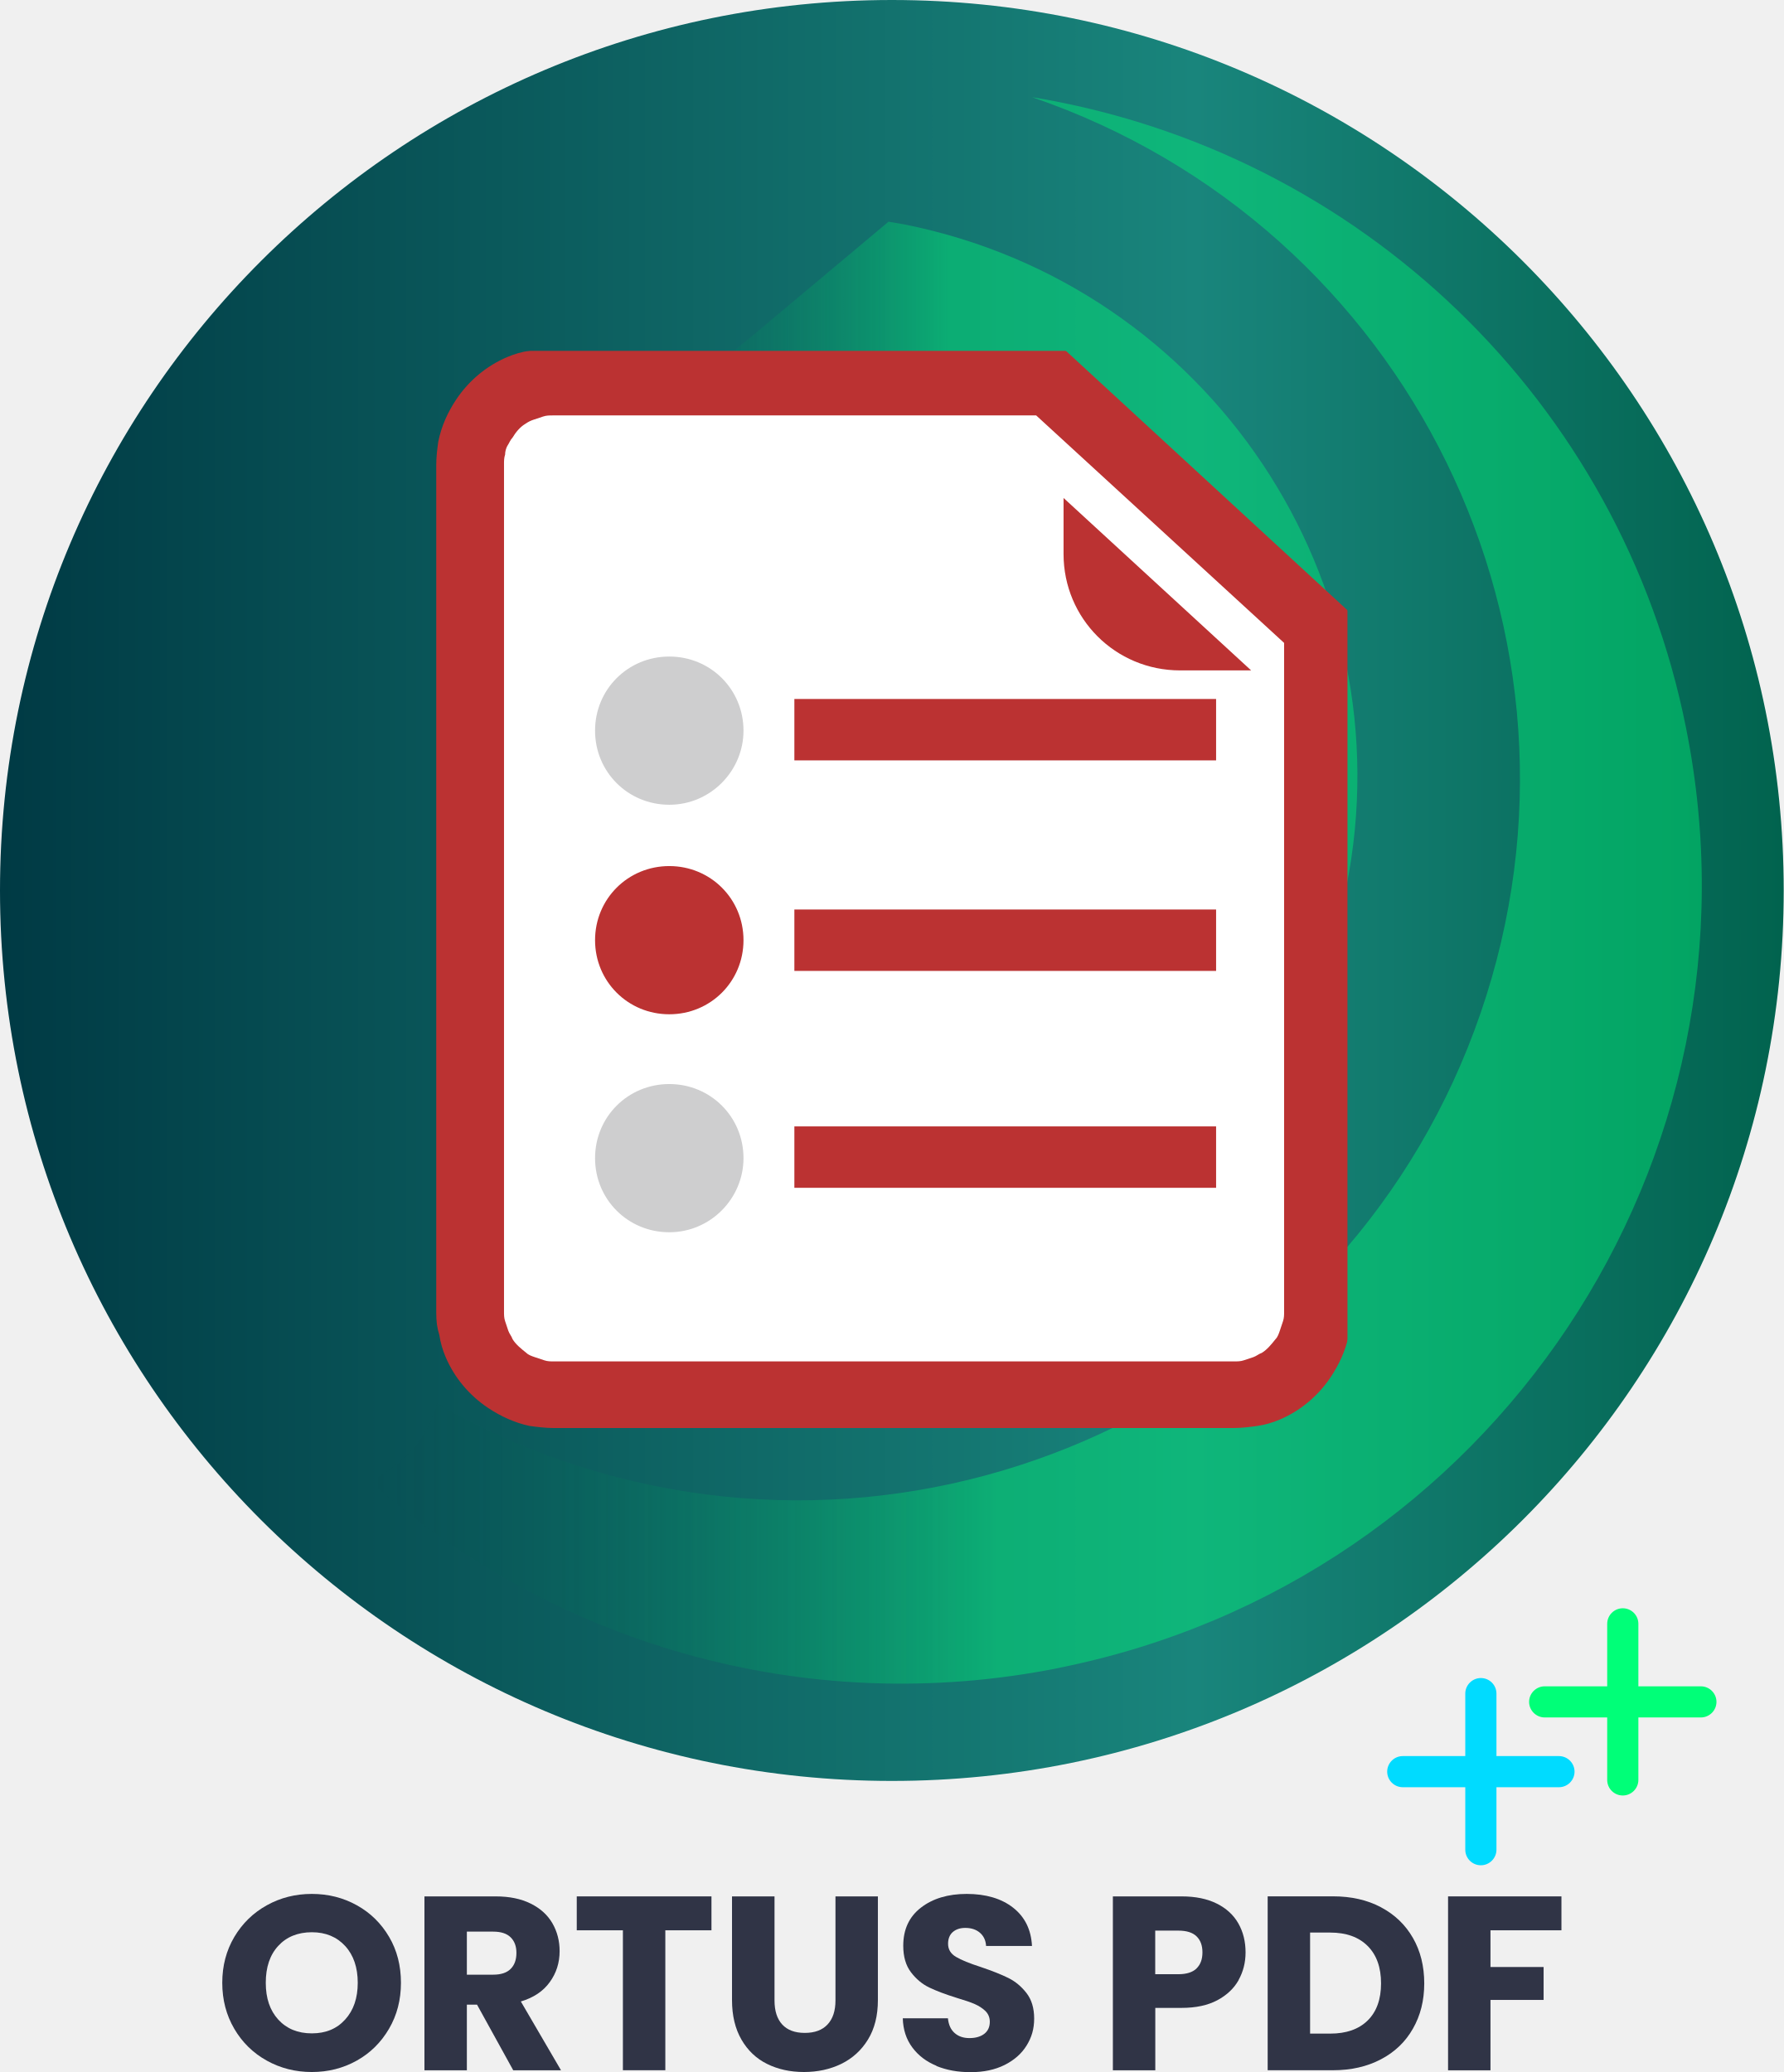
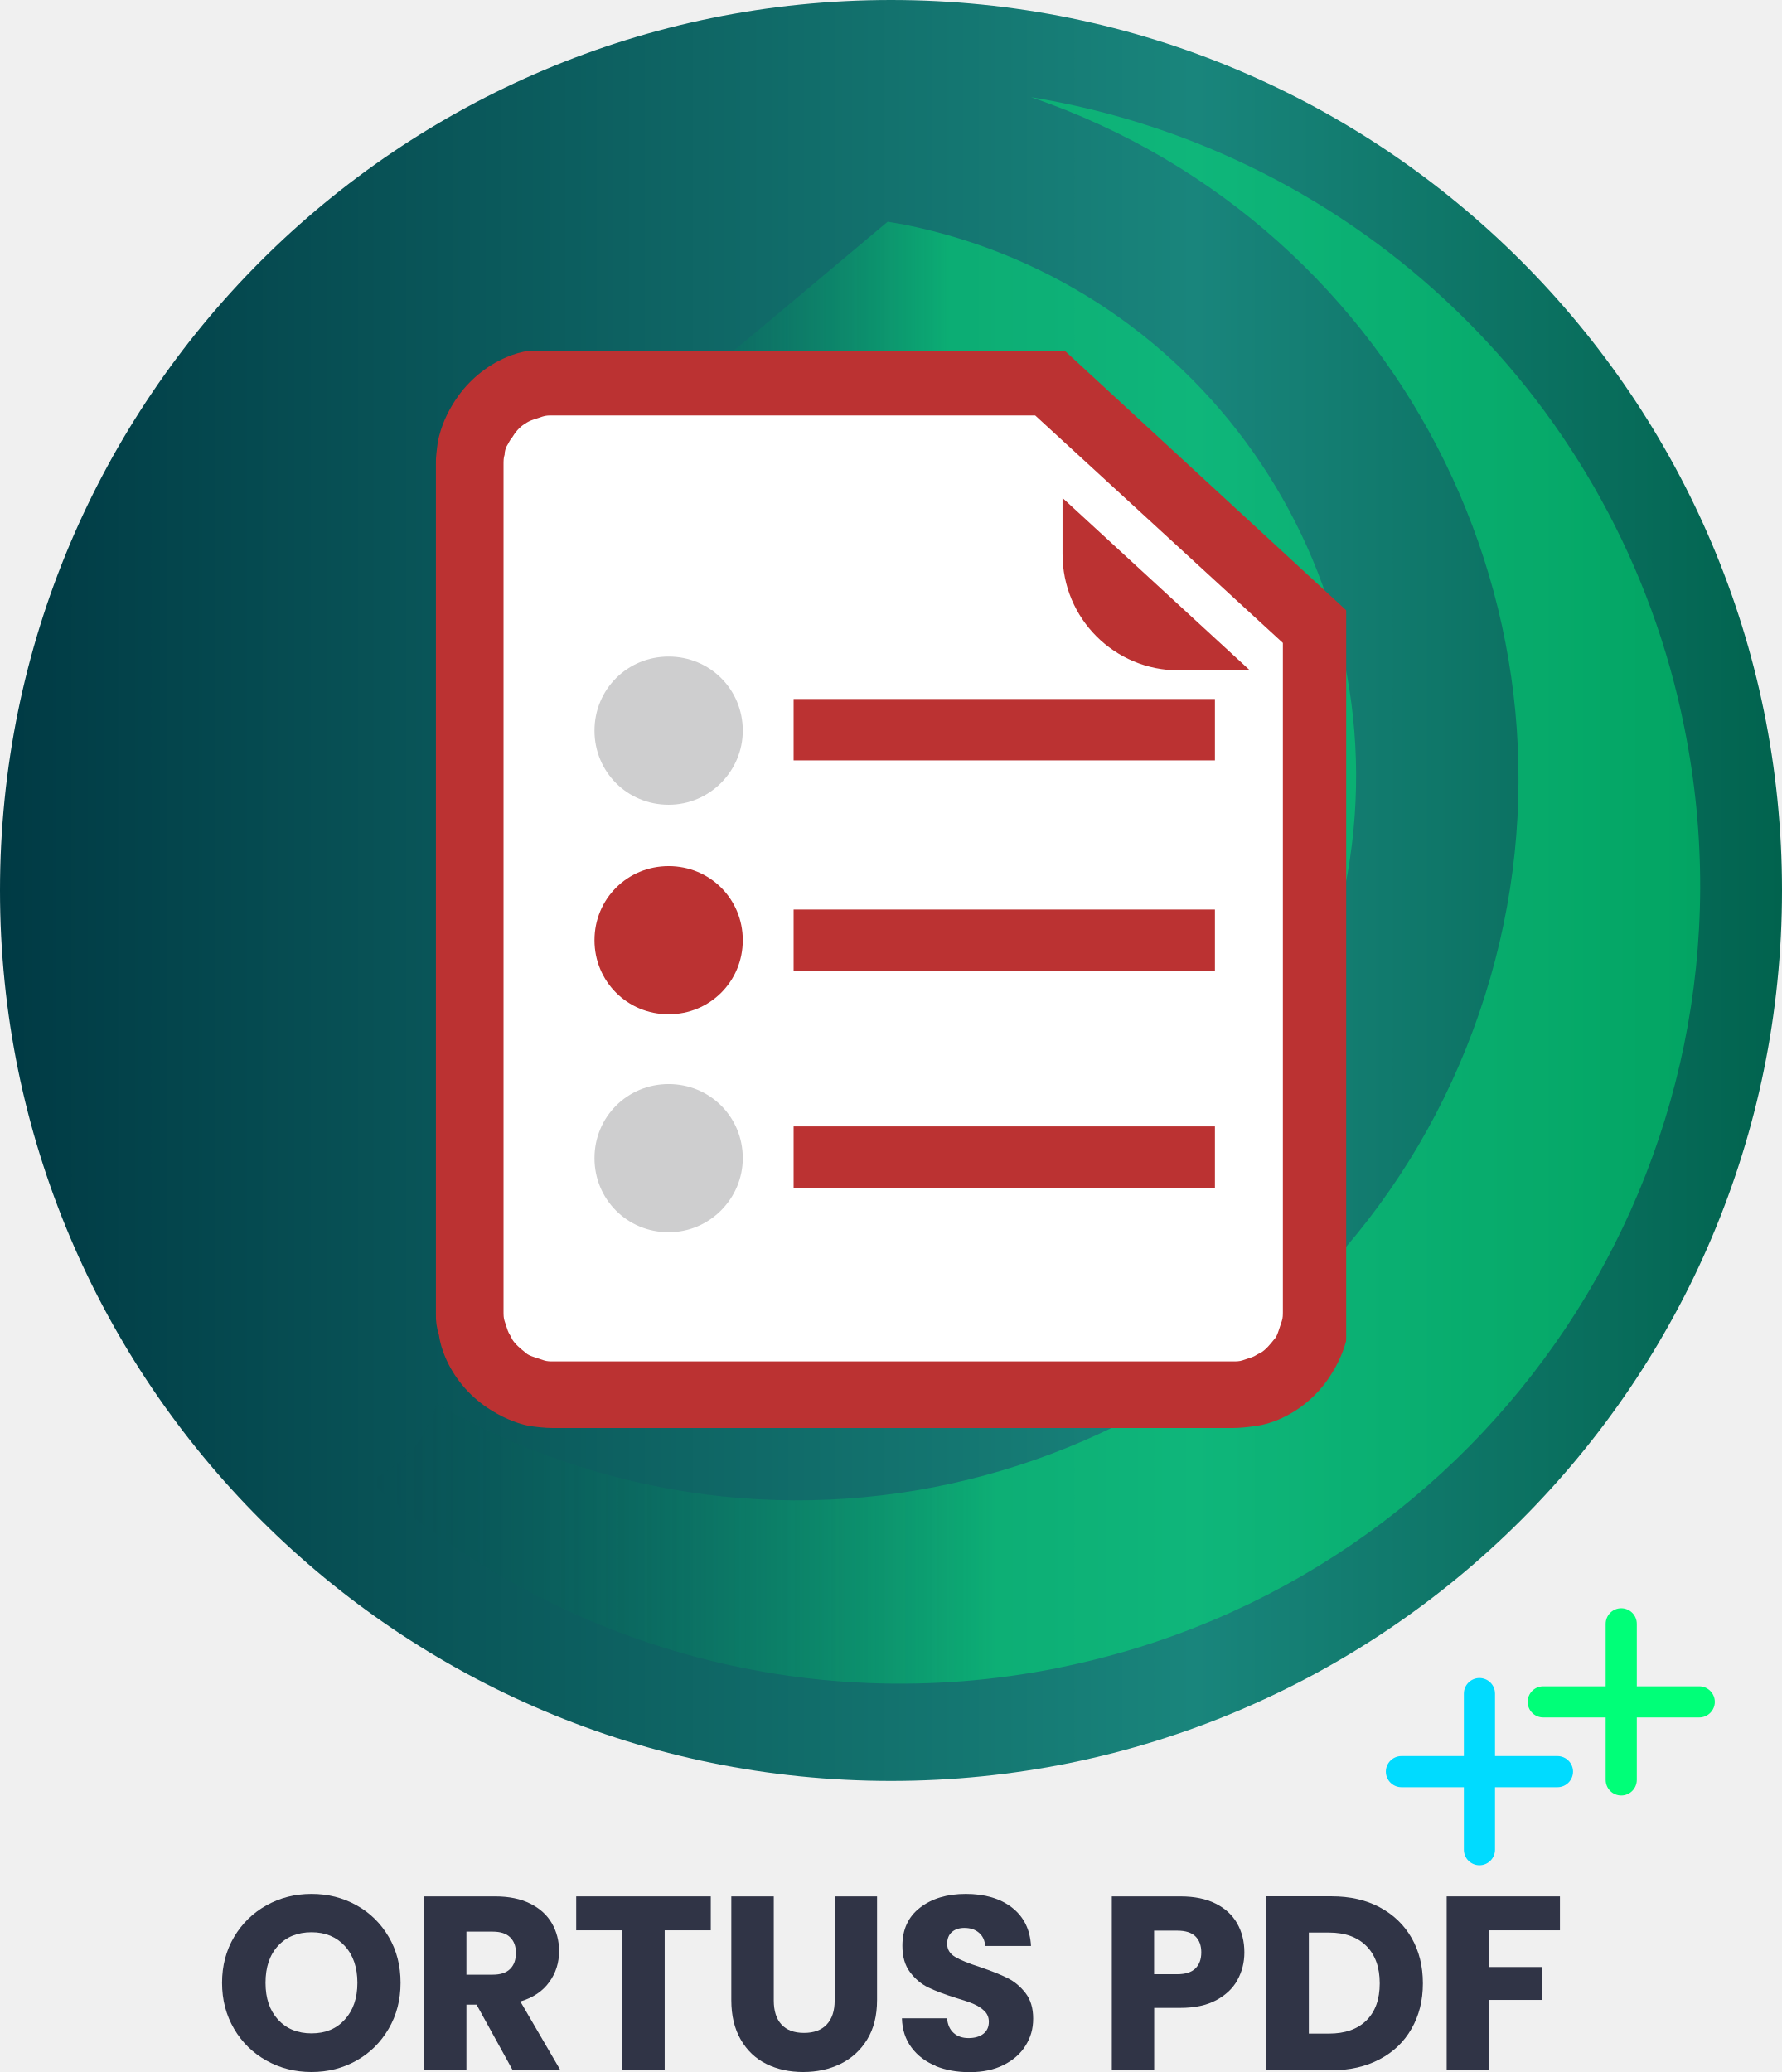
- <svg xmlns="http://www.w3.org/2000/svg" width="315" height="366" viewBox="0 0 315 366" fill="none">
-   <g clip-path="url(#clip0_1054_9659)">
-     <path d="M315 157.293C315 70.422 244.485 0 157.5 0C70.515 0 0 70.422 0 157.293C0 244.163 70.515 314.586 157.5 314.586C244.485 314.586 315 244.163 315 157.293Z" fill="url(#paint0_linear_1054_9659)" />
+ <svg xmlns="http://www.w3.org/2000/svg" width="516" height="600" viewBox="0 0 516 600" fill="none">
+   <g clip-path="url(#clip0_1054_9603)">
+     <path d="M516 257.857C516 115.447 400.489 0 258 0C115.511 0 0 115.447 0 257.857C0 400.268 115.511 515.714 258 515.714C400.489 515.714 516 400.268 516 257.857Z" fill="url(#paint0_linear_1054_9603)" />
    <g opacity="0.4">
-       <path d="M131.766 60.235L156.898 39.172H156.966C157.856 39.309 158.733 39.459 159.623 39.623C213.584 50.36 248.535 102.814 237.771 156.622C227.115 209.992 175.537 244.719 122.22 234.94C133.725 232.328 144.777 227.048 154.446 218.978C186.809 191.855 191.055 143.642 163.869 111.294C148.283 92.761 125.795 83.487 103.334 84.034L131.766 60.208V60.235Z" fill="url(#paint1_linear_1054_9659)" />
-       <path d="M187.069 294.615C141.791 303.697 97.212 290.047 65.191 261.556C67.054 260.749 68.848 259.696 70.492 258.301C73.833 255.497 76.107 251.845 77.216 247.947C84.215 251.968 91.638 255.388 99.444 258.068C166.087 280.951 238.619 245.499 261.464 178.971C284.377 112.415 248.878 39.978 182.262 17.164C240.277 26.697 286.294 71.081 297.744 128.541C313.11 204.931 263.559 279.255 187.069 294.601V294.615Z" fill="url(#paint2_linear_1054_9659)" />
+       <path d="M215.845 98.749L257.013 64.219H257.125C258.583 64.443 260.019 64.69 261.477 64.959C349.871 82.56 407.124 168.55 389.49 256.76C372.036 344.252 287.547 401.182 200.208 385.15C219.053 380.867 237.158 372.212 252.997 358.983C306.011 314.52 312.965 235.481 268.432 182.452C242.901 152.07 206.064 136.867 169.271 137.764L215.845 98.704V98.749Z" fill="url(#paint1_linear_1054_9603)" />
+       <path d="M306.437 482.978C232.267 497.867 159.242 475.489 106.79 428.783C109.841 427.46 112.78 425.734 115.472 423.447C120.946 418.85 124.67 412.864 126.487 406.473C137.951 413.065 150.111 418.671 162.899 423.066C272.067 460.578 390.881 402.46 428.302 293.397C465.836 184.29 407.685 65.541 298.562 28.141C393.596 43.769 468.977 116.53 487.732 210.726C512.904 335.955 431.735 457.798 306.437 482.956V482.978Z" fill="url(#paint2_linear_1054_9603)" />
    </g>
-     <path d="M275.31 310.197H264.272V299.159C264.272 297.641 263.039 296.41 261.519 296.41C259.999 296.41 258.766 297.655 258.766 299.159V310.197H247.727C246.207 310.197 244.975 311.442 244.975 312.946C244.975 314.451 246.207 315.696 247.727 315.696H258.766V326.733C258.766 328.252 259.999 329.483 261.519 329.483C263.039 329.483 264.272 328.238 264.272 326.733V315.696H275.31C276.831 315.696 278.063 314.451 278.063 312.946C278.063 311.442 276.831 310.197 275.31 310.197Z" fill="#00DBFF" />
-     <path d="M300.374 297.873H289.335V286.835C289.335 285.317 288.103 284.086 286.582 284.086C285.062 284.086 283.83 285.331 283.83 286.835V297.873H272.791C271.271 297.873 270.038 299.118 270.038 300.622C270.038 302.127 271.271 303.371 272.791 303.371H283.83V314.409C283.83 315.927 285.062 317.158 286.582 317.158C288.103 317.158 289.335 315.914 289.335 314.409V303.371H300.374C301.894 303.371 303.127 302.127 303.127 300.622C303.127 299.118 301.894 297.873 300.374 297.873Z" fill="#00FF78" />
-     <path d="M47.113 363.991C44.703 362.651 42.785 360.777 41.375 358.369C39.964 355.962 39.252 353.254 39.252 350.245C39.252 347.236 39.964 344.541 41.375 342.148C42.799 339.754 44.703 337.894 47.113 336.554C49.524 335.213 52.167 334.543 55.07 334.543C57.974 334.543 60.617 335.213 63.028 336.554C65.438 337.894 67.328 339.768 68.725 342.148C70.122 344.528 70.807 347.236 70.807 350.245C70.807 353.254 70.108 355.962 68.698 358.369C67.287 360.777 65.397 362.651 63 363.991C60.603 365.331 57.96 366.002 55.07 366.002C52.181 366.002 49.524 365.331 47.113 363.991ZM60.96 356.728C62.439 355.1 63.178 352.939 63.178 350.245C63.178 347.55 62.439 345.362 60.96 343.748C59.48 342.134 57.522 341.313 55.07 341.313C52.619 341.313 50.606 342.12 49.14 343.721C47.661 345.321 46.935 347.496 46.935 350.245C46.935 352.994 47.675 355.128 49.14 356.742C50.619 358.356 52.592 359.176 55.07 359.176C57.549 359.176 59.494 358.356 60.96 356.728Z" fill="#303446" />
-     <path d="M90.638 365.7L84.242 354.102H82.448V365.7H74.957V334.98H87.529C89.953 334.98 92.021 335.404 93.72 336.252C95.431 337.1 96.705 338.263 97.554 339.727C98.403 341.204 98.828 342.845 98.828 344.651C98.828 346.689 98.253 348.521 97.089 350.122C95.938 351.722 94.24 352.871 91.98 353.541L99.075 365.7H90.624H90.638ZM82.448 348.809H87.091C88.46 348.809 89.488 348.48 90.172 347.796C90.857 347.126 91.2 346.182 91.2 344.951C91.2 343.789 90.857 342.872 90.172 342.202C89.488 341.532 88.46 341.204 87.091 341.204H82.448V348.822V348.809Z" fill="#303446" />
-     <path d="M125.644 334.98V340.971H117.495V365.687H110.004V340.971H101.855V334.98H125.644Z" fill="#303446" />
-     <path d="M136.779 334.98V353.363C136.779 355.196 137.231 356.619 138.135 357.603C139.038 358.588 140.367 359.094 142.12 359.094C143.873 359.094 145.215 358.602 146.146 357.603C147.078 356.605 147.543 355.196 147.543 353.363V334.98H155.035V353.308C155.035 356.058 154.446 358.369 153.282 360.27C152.118 362.172 150.543 363.594 148.571 364.565C146.598 365.523 144.393 366.001 141.983 366.001C139.573 366.001 137.381 365.523 135.478 364.579C133.56 363.635 132.054 362.199 130.944 360.284C129.835 358.369 129.273 356.044 129.273 353.308V334.98H136.765H136.779Z" fill="#303446" />
-     <path d="M165.389 364.907C163.608 364.182 162.184 363.102 161.116 361.666C160.047 360.23 159.486 358.52 159.431 356.509H167.402C167.512 357.645 167.909 358.52 168.58 359.108C169.251 359.71 170.127 360.011 171.209 360.011C172.291 360.011 173.195 359.751 173.839 359.245C174.483 358.739 174.798 358.027 174.798 357.125C174.798 356.372 174.537 355.743 174.031 355.237C173.524 354.745 172.894 354.335 172.154 354.006C171.415 353.678 170.347 353.322 168.977 352.912C166.991 352.297 165.375 351.681 164.115 351.079C162.855 350.477 161.773 349.561 160.869 348.371C159.965 347.181 159.513 345.622 159.513 343.693C159.513 340.835 160.54 338.592 162.622 336.978C164.704 335.364 167.402 334.543 170.73 334.543C174.058 334.543 176.852 335.35 178.92 336.978C180.988 338.605 182.097 340.848 182.248 343.734H174.14C174.085 342.75 173.716 341.97 173.045 341.395C172.374 340.821 171.511 340.547 170.456 340.547C169.552 340.547 168.826 340.794 168.265 341.272C167.717 341.751 167.429 342.449 167.429 343.351C167.429 344.336 167.895 345.116 168.826 345.663C169.758 346.224 171.223 346.812 173.209 347.455C175.195 348.125 176.811 348.768 178.057 349.383C179.304 349.999 180.372 350.888 181.276 352.05C182.18 353.213 182.632 354.717 182.632 356.564C182.632 358.41 182.18 359.901 181.289 361.337C180.399 362.774 179.098 363.909 177.414 364.757C175.715 365.605 173.716 366.029 171.415 366.029C169.114 366.029 167.155 365.66 165.361 364.935L165.389 364.907Z" fill="#303446" />
-     <path d="M218.747 349.752C217.925 351.23 216.665 352.419 214.981 353.322C213.282 354.225 211.187 354.676 208.667 354.676H204.024V365.7H196.533V334.98H208.667C211.119 334.98 213.187 335.404 214.885 336.252C216.583 337.1 217.843 338.263 218.692 339.754C219.541 341.245 219.966 342.955 219.966 344.869C219.966 346.647 219.555 348.275 218.733 349.752H218.747ZM211.297 347.714C211.995 347.044 212.351 346.1 212.351 344.869C212.351 343.638 211.995 342.695 211.297 342.024C210.598 341.354 209.53 341.026 208.092 341.026H204.011V348.727H208.092C209.516 348.727 210.584 348.398 211.297 347.728V347.714Z" fill="#303446" />
-     <path d="M243.892 336.911C246.316 338.197 248.193 340.002 249.521 342.314C250.85 344.625 251.521 347.306 251.521 350.342C251.521 353.379 250.85 356.019 249.521 358.344C248.193 360.683 246.303 362.488 243.865 363.76C241.427 365.046 238.606 365.689 235.387 365.689H223.869V334.969H235.387C238.633 334.969 241.454 335.612 243.878 336.897L243.892 336.911ZM241.523 356.908C243.098 355.362 243.892 353.174 243.892 350.342C243.892 347.511 243.098 345.309 241.523 343.736C239.948 342.163 237.743 341.37 234.908 341.37H231.361V359.219H234.908C237.743 359.219 239.948 358.453 241.523 356.908Z" fill="#303446" />
-     <path d="M275.749 334.98V340.971H263.217V347.454H272.599V353.267H263.217V365.7H255.726V334.98H275.749Z" fill="#303446" />
-     <mask id="mask0_1054_9659" style="mask-type:luminance" maskUnits="userSpaceOnUse" x="77" y="61" width="161" height="192">
-       <path d="M237.962 61.973H77.024V252.612H237.962V61.973Z" fill="white" />
+     <path d="M450.984 508.516H432.902V490.421C432.902 487.932 430.882 485.914 428.392 485.914C425.902 485.914 423.883 487.954 423.883 490.421V508.516H405.8C403.31 508.516 401.291 510.556 401.291 513.023C401.291 515.489 403.31 517.53 405.8 517.53H423.883V535.624C423.883 538.113 425.902 540.131 428.392 540.131C430.882 540.131 432.902 538.091 432.902 535.624V517.53H450.984C453.474 517.53 455.493 515.489 455.493 513.023C455.493 510.556 453.474 508.516 450.984 508.516Z" fill="#00DBFF" />
+     <path d="M492.04 488.313H473.957V470.218C473.957 467.729 471.938 465.711 469.448 465.711C466.958 465.711 464.939 467.751 464.939 470.218V488.313H446.856C444.366 488.313 442.347 490.353 442.347 492.82C442.347 495.286 444.366 497.326 446.856 497.326H464.939V515.421C464.939 517.91 466.958 519.928 469.448 519.928C471.938 519.928 473.957 517.888 473.957 515.421V497.326H492.04C494.53 497.326 496.549 495.286 496.549 492.82C496.549 490.353 494.53 488.313 492.04 488.313Z" fill="#00FF78" />
+     <path d="M77.175 596.705C73.227 594.508 70.086 591.436 67.775 587.489C65.465 583.543 64.298 579.104 64.298 574.171C64.298 569.238 65.465 564.82 67.775 560.897C70.109 556.973 73.227 553.923 77.175 551.726C81.124 549.528 85.454 548.43 90.21 548.43C94.966 548.43 99.296 549.528 103.245 551.726C107.193 553.923 110.289 556.995 112.578 560.897C114.866 564.798 115.988 569.238 115.988 574.171C115.988 579.104 114.843 583.543 112.533 587.489C110.222 591.436 107.126 594.508 103.2 596.705C99.274 598.902 94.944 600.001 90.21 600.001C85.476 600.001 81.124 598.902 77.175 596.705ZM99.857 584.799C102.28 582.131 103.491 578.588 103.491 574.171C103.491 569.753 102.28 566.166 99.857 563.52C97.434 560.874 94.226 559.529 90.21 559.529C86.194 559.529 82.896 560.852 80.496 563.475C78.073 566.099 76.884 569.664 76.884 574.171C76.884 578.677 78.095 582.175 80.496 584.821C82.919 587.467 86.149 588.812 90.21 588.812C94.271 588.812 97.457 587.467 99.857 584.799Z" fill="#303446" />
+     <path d="M148.473 599.509L137.996 580.495H135.057V599.509H122.785V549.148H143.38C147.351 549.148 150.739 549.844 153.521 551.234C156.325 552.624 158.412 554.53 159.803 556.929C161.194 559.351 161.889 562.041 161.889 565.001C161.889 568.342 160.947 571.347 159.04 573.97C157.155 576.593 154.373 578.477 150.672 579.576L162.293 599.509H148.451H148.473ZM135.057 571.817H142.662C144.906 571.817 146.588 571.279 147.71 570.158C148.832 569.059 149.393 567.512 149.393 565.494C149.393 563.588 148.832 562.086 147.71 560.987C146.588 559.889 144.906 559.351 142.662 559.351H135.057V571.84V571.817Z" fill="#303446" />
+     <path d="M205.816 549.148V558.969H192.468V599.487H180.196V558.969H166.847V549.148H205.816Z" fill="#303446" />
+     <path d="M224.056 549.148V579.284C224.056 582.289 224.796 584.621 226.277 586.235C227.758 587.849 229.934 588.679 232.806 588.679C235.677 588.679 237.876 587.872 239.401 586.235C240.927 584.598 241.69 582.289 241.69 579.284V549.148H253.962V579.194C253.962 583.701 252.997 587.491 251.09 590.607C249.183 593.724 246.603 596.056 243.372 597.648C240.142 599.218 236.53 600.002 232.581 600.002C228.633 600.002 225.043 599.218 221.925 597.67C218.784 596.123 216.316 593.769 214.499 590.63C212.682 587.491 211.762 583.679 211.762 579.194V549.148H224.034H224.056Z" fill="#303446" />
+     <path d="M270.922 598.207C268.006 597.019 265.672 595.248 263.923 592.893C262.173 590.539 261.253 587.736 261.163 584.44H274.22C274.4 586.301 275.05 587.736 276.15 588.7C277.249 589.687 278.685 590.18 280.457 590.18C282.229 590.18 283.71 589.754 284.764 588.924C285.819 588.095 286.335 586.929 286.335 585.449C286.335 584.216 285.909 583.184 285.079 582.355C284.248 581.548 283.216 580.875 282.005 580.337C280.794 579.799 279.044 579.216 276.8 578.543C273.547 577.534 270.9 576.525 268.836 575.538C266.772 574.552 264.999 573.049 263.519 571.099C262.038 569.148 261.298 566.592 261.298 563.43C261.298 558.744 262.98 555.067 266.39 552.421C269.8 549.775 274.22 548.43 279.672 548.43C285.123 548.43 289.7 549.753 293.088 552.421C296.475 555.089 298.293 558.766 298.539 563.498H285.258C285.168 561.883 284.563 560.605 283.463 559.663C282.364 558.722 280.951 558.273 279.223 558.273C277.742 558.273 276.553 558.677 275.634 559.461C274.736 560.246 274.265 561.39 274.265 562.87C274.265 564.484 275.028 565.762 276.553 566.659C278.079 567.578 280.479 568.543 283.732 569.596C286.986 570.695 289.633 571.749 291.674 572.758C293.716 573.767 295.466 575.224 296.947 577.13C298.427 579.036 299.168 581.503 299.168 584.53C299.168 587.557 298.427 590.001 296.969 592.355C295.511 594.709 293.379 596.57 290.62 597.961C287.838 599.351 284.563 600.046 280.794 600.046C277.024 600.046 273.816 599.441 270.877 598.252L270.922 598.207Z" fill="#303446" />
+     <path d="M358.328 573.365C356.982 575.786 354.918 577.737 352.159 579.217C349.377 580.697 345.944 581.437 341.816 581.437H334.211V599.509H321.939V549.148H341.816C345.832 549.148 349.22 549.844 352.002 551.234C354.783 552.624 356.847 554.53 358.238 556.974C359.629 559.418 360.325 562.221 360.325 565.36C360.325 568.275 359.652 570.943 358.306 573.365H358.328ZM346.124 570.024C347.268 568.925 347.851 567.378 347.851 565.36C347.851 563.342 347.268 561.795 346.124 560.696C344.979 559.597 343.23 559.059 340.874 559.059H334.188V571.683H340.874C343.207 571.683 344.957 571.145 346.124 570.046V570.024Z" fill="#303446" />
+     <path d="M399.518 552.309C403.489 554.417 406.563 557.376 408.739 561.166C410.915 564.955 412.015 569.35 412.015 574.328C412.015 579.306 410.915 583.633 408.739 587.445C406.563 591.279 403.467 594.239 399.474 596.324C395.48 598.432 390.859 599.486 385.586 599.486H366.719V549.125H385.586C390.903 549.125 395.525 550.179 399.496 552.287L399.518 552.309ZM395.637 585.09C398.217 582.557 399.518 578.969 399.518 574.328C399.518 569.686 398.217 566.076 395.637 563.498C393.057 560.919 389.445 559.619 384.801 559.619H378.991V588.88H384.801C389.445 588.88 393.057 587.624 395.637 585.09Z" fill="#303446" />
+     <path d="M451.701 549.148V558.969H431.174V569.598H446.541V579.127H431.174V599.509H418.902V549.148H451.701Z" fill="#303446" />
+     <mask id="mask0_1054_9603" style="mask-type:luminance" maskUnits="userSpaceOnUse" x="126" y="101" width="264" height="314">
+       <path d="M389.804 101.598H126.173V414.121H389.804V101.598Z" fill="white" />
    </mask>
-     <g mask="url(#mask0_1054_9659)">
-       <path d="M97.609 67.391H185.193L232.347 110.94V231.864C232.347 232.794 232.155 233.916 231.977 234.86C231.607 236.733 230.854 238.416 229.731 240.098C228.047 242.533 225.992 244.215 223.363 245.337C222.431 245.706 221.486 246.089 220.555 246.267C219.624 246.445 218.501 246.636 217.556 246.636H97.596C96.664 246.636 95.541 246.445 94.596 246.267C92.72 245.898 91.035 245.145 89.351 244.024C86.913 242.341 85.228 240.29 84.105 237.664C83.736 236.733 83.352 235.79 83.174 234.86C82.996 233.93 82.804 232.986 82.804 231.864V82.162C82.804 81.232 82.996 80.111 83.174 79.167C83.544 77.293 84.297 75.611 85.42 73.928C87.105 71.494 89.351 69.634 91.967 68.512C92.898 68.143 93.843 67.76 94.774 67.582C95.706 67.582 96.65 67.391 97.582 67.391" fill="white" />
-       <path d="M97.609 73.38C97.047 73.38 96.486 73.38 95.924 73.572C95.363 73.763 94.801 73.941 94.24 74.132C93.678 74.324 93.308 74.502 92.747 74.885C91.816 75.445 91.062 76.376 90.501 77.319C90.131 77.689 89.939 78.249 89.57 78.81C89.378 79.179 89.2 79.74 89.2 80.301C89.008 80.862 89.008 81.422 89.008 81.983V231.685C89.008 232.246 89.008 232.807 89.2 233.367C89.392 233.928 89.57 234.489 89.761 235.05C89.953 235.611 90.323 235.98 90.515 236.541C91.076 237.471 92.007 238.223 92.953 238.975C93.322 239.345 93.884 239.536 94.445 239.728C95.007 239.919 95.568 240.097 96.13 240.288C96.691 240.48 97.253 240.48 97.814 240.48H217.966C218.528 240.48 219.089 240.48 219.651 240.288C220.212 240.097 220.774 239.919 221.335 239.728C221.897 239.536 222.267 239.167 222.828 238.975C223.76 238.414 224.513 237.484 225.266 236.541C225.636 236.171 225.828 235.611 226.019 235.05C226.211 234.489 226.389 233.928 226.581 233.367C226.773 232.807 226.773 232.246 226.773 231.685V113.565L182.988 73.38H97.65H97.609ZM97.609 61.412H187.63L238.537 108.326V231.863C238.537 233.176 238.345 234.667 238.167 235.98C237.606 238.592 236.483 241.027 234.99 243.27C232.744 246.635 229.567 249.247 226.006 250.752C224.691 251.312 223.39 251.682 222.075 251.873C220.76 252.065 219.267 252.243 217.953 252.243H97.623C96.308 252.243 94.815 252.051 93.5 251.873C90.884 251.312 88.447 250.191 86.201 248.7C82.831 246.457 80.216 243.284 78.709 239.728C78.147 238.414 77.778 237.115 77.586 235.802C77.216 234.68 77.024 233.367 77.024 231.877V82.161C77.024 80.848 77.216 79.357 77.394 78.044C77.956 75.24 79.079 72.806 80.572 70.562C82.818 67.198 85.995 64.585 89.556 63.081C90.871 62.52 92.172 62.151 93.487 61.959C94.801 61.59 96.294 61.398 97.609 61.398" fill="#BB3232" />
-       <path d="M208.407 118.421C196.985 118.421 187.822 109.257 187.822 97.864V87.961L220.952 118.421H208.407Z" fill="#BB3232" />
-       <path d="M214.762 198.969H140.285V209.815H214.762V198.969Z" fill="#BB3232" />
-       <path d="M118.194 217.667C110.894 217.667 105.087 211.868 105.087 204.578C105.087 197.288 110.894 191.488 118.194 191.488C125.493 191.488 131.3 197.288 131.3 204.578C131.3 211.676 125.493 217.667 118.194 217.667Z" fill="#CECECF" />
-       <path d="M214.762 160.656H140.285V171.503H214.762V160.656Z" fill="#BB3232" />
-       <path d="M118.194 179.163C110.894 179.163 105.087 173.364 105.087 166.074C105.087 158.784 110.894 152.984 118.194 152.984C125.493 152.984 131.3 158.784 131.3 166.074C131.3 173.364 125.493 179.163 118.194 179.163Z" fill="#BB3232" />
-       <path d="M214.762 123.469H140.285V134.315H214.762V123.469Z" fill="#BB3232" />
-       <path d="M118.194 142.152C110.894 142.152 105.087 136.352 105.087 129.062C105.087 121.772 110.894 115.973 118.194 115.973C125.493 115.973 131.3 121.772 131.3 129.062C131.3 136.161 125.493 142.152 118.194 142.152Z" fill="#CECECF" />
+     <g mask="url(#mask0_1054_9603)">
+       <path d="M159.893 110.477H303.363L380.606 181.869V380.105C380.606 381.63 380.292 383.469 380 385.016C379.395 388.088 378.161 390.846 376.321 393.604C373.562 397.595 370.196 400.353 365.889 402.191C364.363 402.797 362.815 403.425 361.29 403.716C359.764 404.008 357.924 404.322 356.376 404.322H159.87C158.345 404.322 156.505 404.008 154.957 403.716C151.883 403.111 149.124 401.878 146.364 400.039C142.371 397.281 139.612 393.918 137.772 389.613C137.166 388.088 136.538 386.541 136.246 385.016C135.955 383.491 135.641 381.944 135.641 380.105V134.693C135.641 133.168 135.955 131.329 136.246 129.782C136.852 126.71 138.086 123.952 139.926 121.194C142.685 117.203 146.364 114.154 150.649 112.315C152.175 111.71 153.723 111.082 155.249 110.79C156.774 110.79 158.322 110.477 159.848 110.477" fill="white" />
+       <path d="M159.893 120.298C158.973 120.298 158.053 120.298 157.133 120.612C156.214 120.926 155.294 121.218 154.374 121.531C153.454 121.845 152.848 122.137 151.928 122.765C150.403 123.684 149.169 125.209 148.249 126.756C147.643 127.361 147.329 128.281 146.724 129.2C146.41 129.805 146.118 130.725 146.118 131.644C145.804 132.563 145.804 133.483 145.804 134.402V379.815C145.804 380.734 145.804 381.653 146.118 382.573C146.432 383.492 146.724 384.411 147.038 385.331C147.352 386.25 147.958 386.855 148.272 387.775C149.191 389.299 150.717 390.533 152.265 391.766C152.871 392.371 153.791 392.685 154.71 392.999C155.63 393.313 156.55 393.604 157.47 393.918C158.39 394.232 159.31 394.232 160.229 394.232H357.05C357.969 394.232 358.889 394.232 359.809 393.918C360.729 393.604 361.649 393.313 362.569 392.999C363.488 392.685 364.094 392.08 365.014 391.766C366.54 390.846 367.773 389.322 369.007 387.775C369.613 387.169 369.927 386.25 370.241 385.331C370.555 384.411 370.847 383.492 371.161 382.573C371.475 381.653 371.475 380.734 371.475 379.815V186.175L299.751 120.298H159.96H159.893ZM159.893 100.679H307.357L390.747 177.587V380.106C390.747 382.259 390.433 384.703 390.141 386.855C389.221 391.138 387.381 395.129 384.936 398.806C381.257 404.322 376.052 408.605 370.219 411.071C368.065 411.991 365.934 412.596 363.78 412.91C361.626 413.224 359.181 413.516 357.027 413.516H159.915C157.762 413.516 155.316 413.202 153.162 412.91C148.877 411.991 144.884 410.152 141.205 407.708C135.686 404.031 131.401 398.829 128.933 392.999C128.013 390.846 127.407 388.716 127.093 386.564C126.487 384.725 126.173 382.573 126.173 380.129V134.693C126.173 132.541 126.487 130.097 126.779 127.944C127.699 123.348 129.539 119.357 131.984 115.679C135.663 110.163 140.868 105.881 146.701 103.414C148.855 102.495 150.986 101.889 153.14 101.576C155.294 100.97 157.739 100.656 159.893 100.656" fill="#BB3232" />
+       <path d="M341.39 194.134C322.68 194.134 307.671 179.111 307.671 160.433V144.199L361.941 194.134H341.39Z" fill="#BB3232" />
+       <path d="M351.8 326.18H229.8V343.961H351.8V326.18Z" fill="#BB3232" />
+       <path d="M193.612 356.83C181.654 356.83 172.142 347.323 172.142 335.372C172.142 323.421 181.654 313.914 193.612 313.914C205.57 313.914 215.082 323.421 215.082 335.372C215.082 347.009 205.57 356.83 193.612 356.83Z" fill="#CECECF" />
+       <path d="M351.8 263.375H229.8V281.156H351.8V263.375Z" fill="#BB3232" />
+       <path d="M193.612 293.713C181.654 293.713 172.142 284.206 172.142 272.255C172.142 260.304 181.654 250.797 193.612 250.797C205.57 250.797 215.082 260.304 215.082 272.255C215.082 284.206 205.57 293.713 193.612 293.713Z" fill="#BB3232" />
+       <path d="M351.8 202.41H229.8V220.191H351.8V202.41Z" fill="#BB3232" />
+       <path d="M193.612 233.037C181.654 233.037 172.142 223.53 172.142 211.579C172.142 199.628 181.654 190.121 193.612 190.121C205.57 190.121 215.082 199.628 215.082 211.579C215.082 223.217 205.57 233.037 193.612 233.037Z" fill="#CECECF" />
    </g>
  </g>
  <defs>
-     <linearGradient id="paint0_linear_1054_9659" x1="0" y1="157.293" x2="315" y2="157.293" gradientUnits="userSpaceOnUse">
+     <linearGradient id="paint0_linear_1054_9603" x1="0" y1="257.857" x2="516" y2="257.857" gradientUnits="userSpaceOnUse">
      <stop stop-color="#003A44" />
      <stop offset="0.67" stop-color="#19857C" />
      <stop offset="1" stop-color="#01634E" />
    </linearGradient>
-     <linearGradient id="paint1_linear_1054_9659" x1="103.334" y1="137.87" x2="239.729" y2="137.87" gradientUnits="userSpaceOnUse">
+     <linearGradient id="paint1_linear_1054_9603" x1="169.271" y1="226.019" x2="392.699" y2="226.019" gradientUnits="userSpaceOnUse">
      <stop stop-color="#003A44" stop-opacity="0" />
      <stop offset="0.47" stop-color="#00FF78" />
    </linearGradient>
-     <linearGradient id="paint2_linear_1054_9659" x1="65.191" y1="157.291" x2="300.537" y2="157.291" gradientUnits="userSpaceOnUse">
+     <linearGradient id="paint2_linear_1054_9603" x1="106.79" y1="257.858" x2="492.309" y2="257.858" gradientUnits="userSpaceOnUse">
      <stop stop-color="#003A44" stop-opacity="0" />
      <stop offset="0.47" stop-color="#00FF78" />
    </linearGradient>
-     <clipPath id="clip0_1054_9659">
-       <rect width="315" height="366" fill="white" />
+     <clipPath id="clip0_1054_9603">
+       <rect width="516" height="600" fill="white" />
    </clipPath>
  </defs>
</svg>
